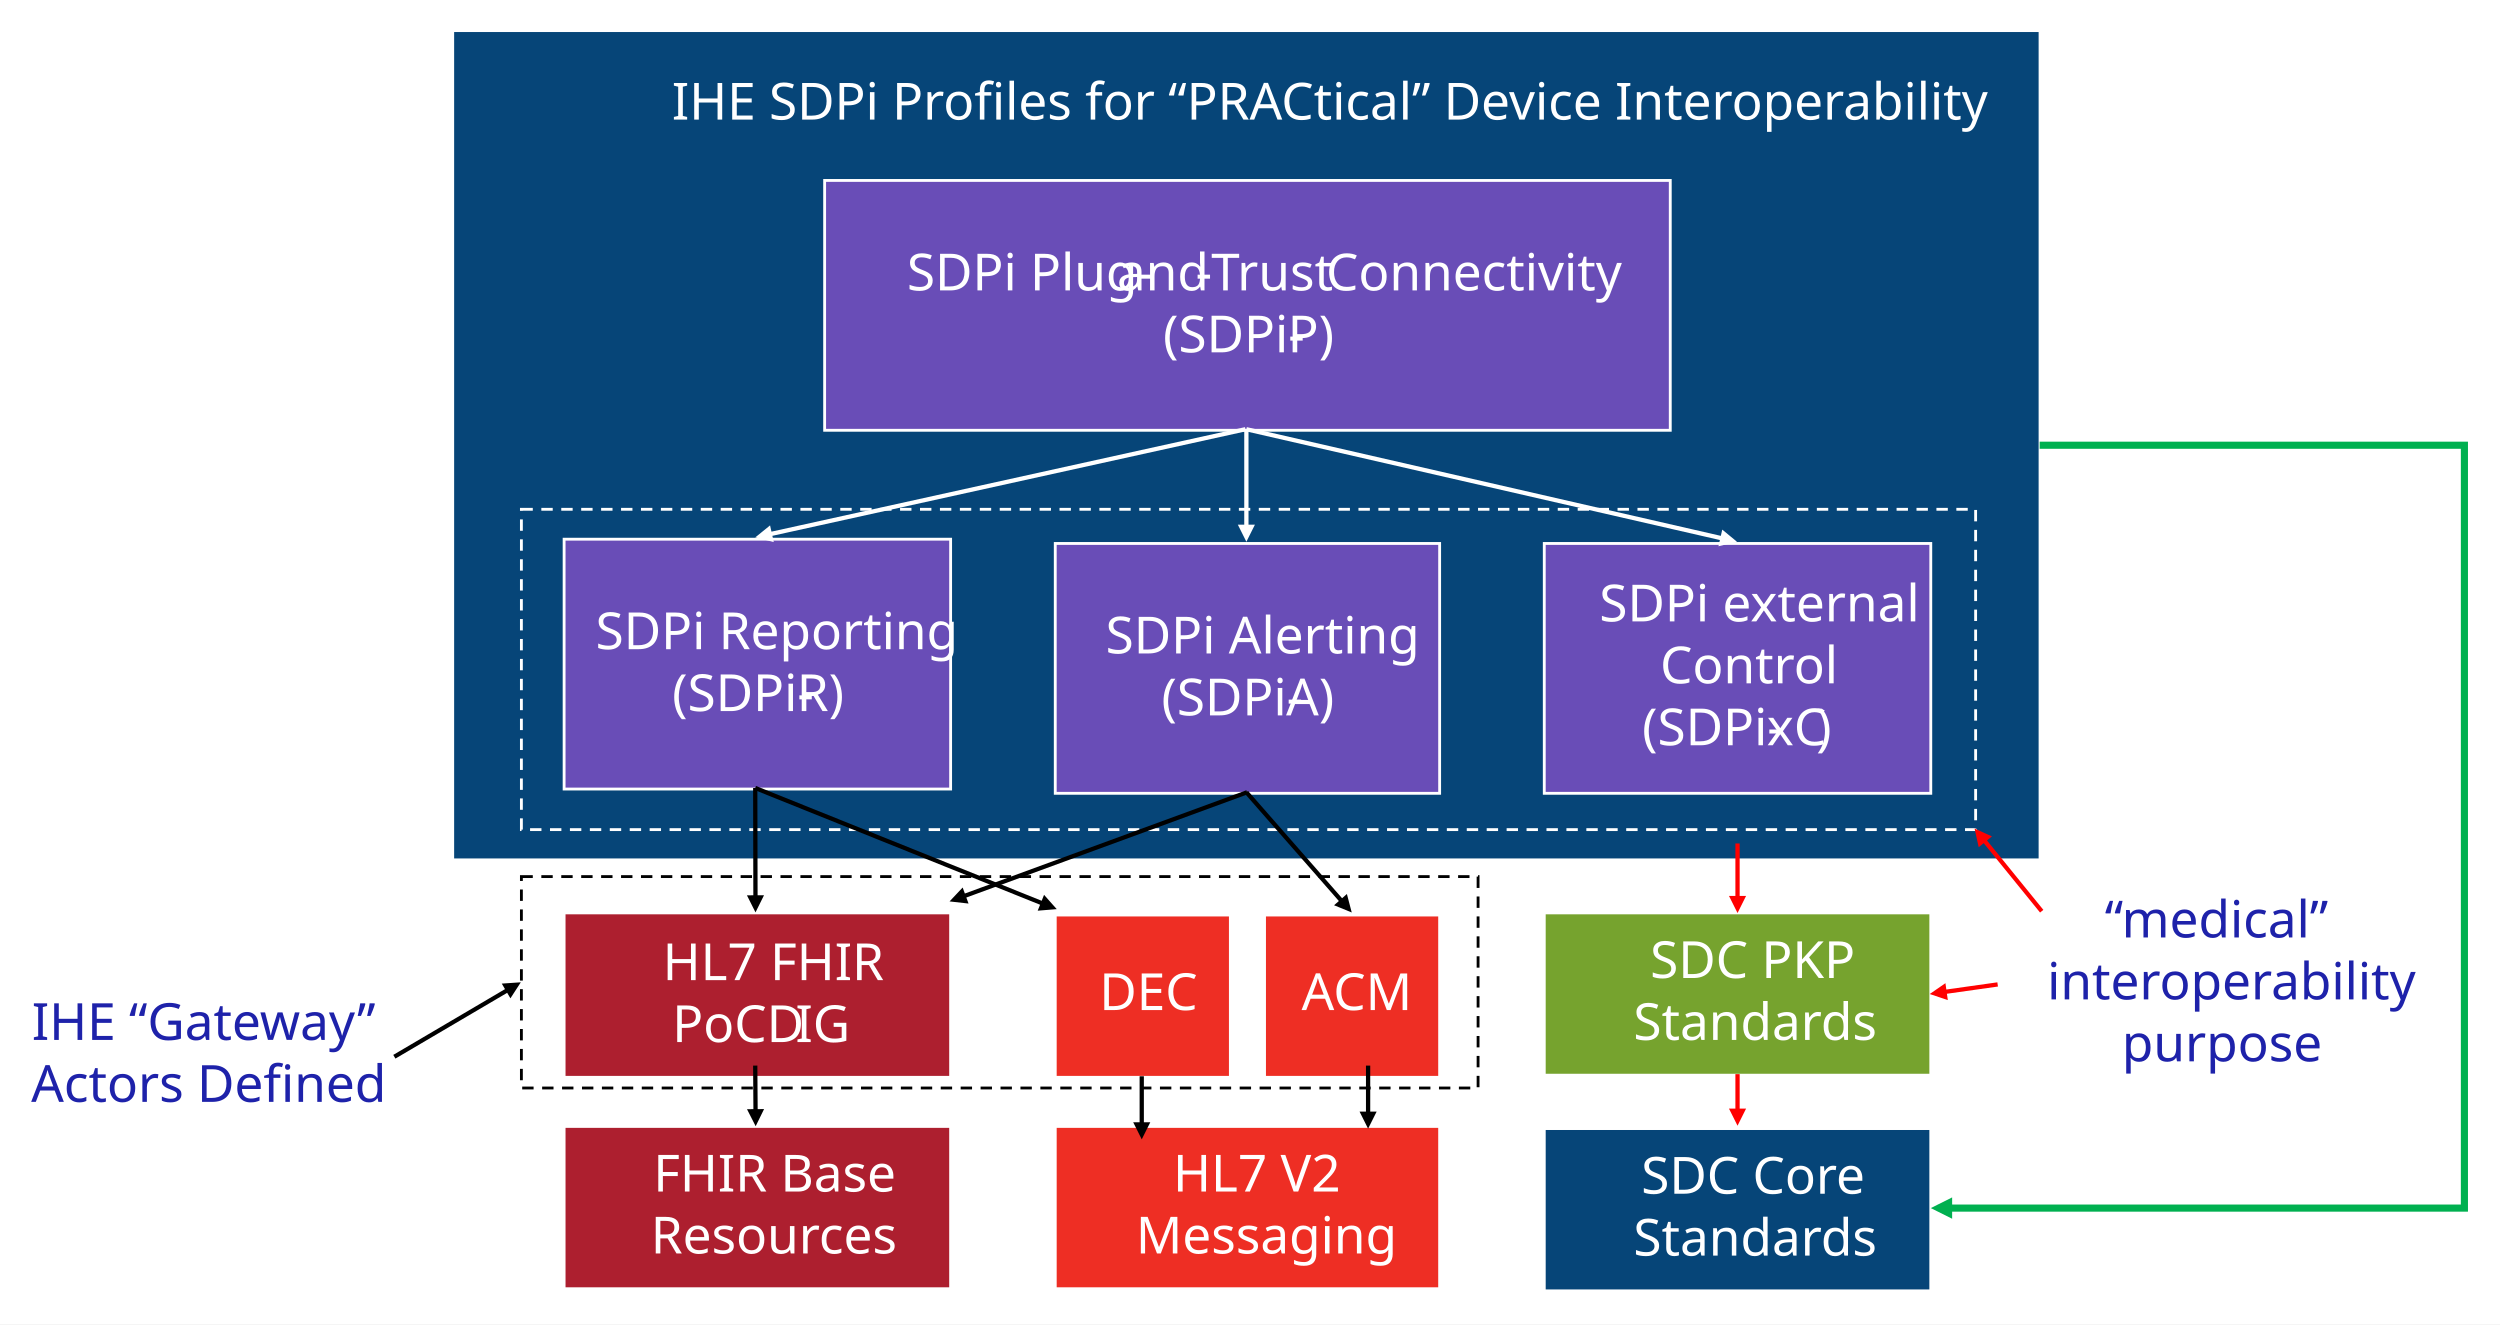
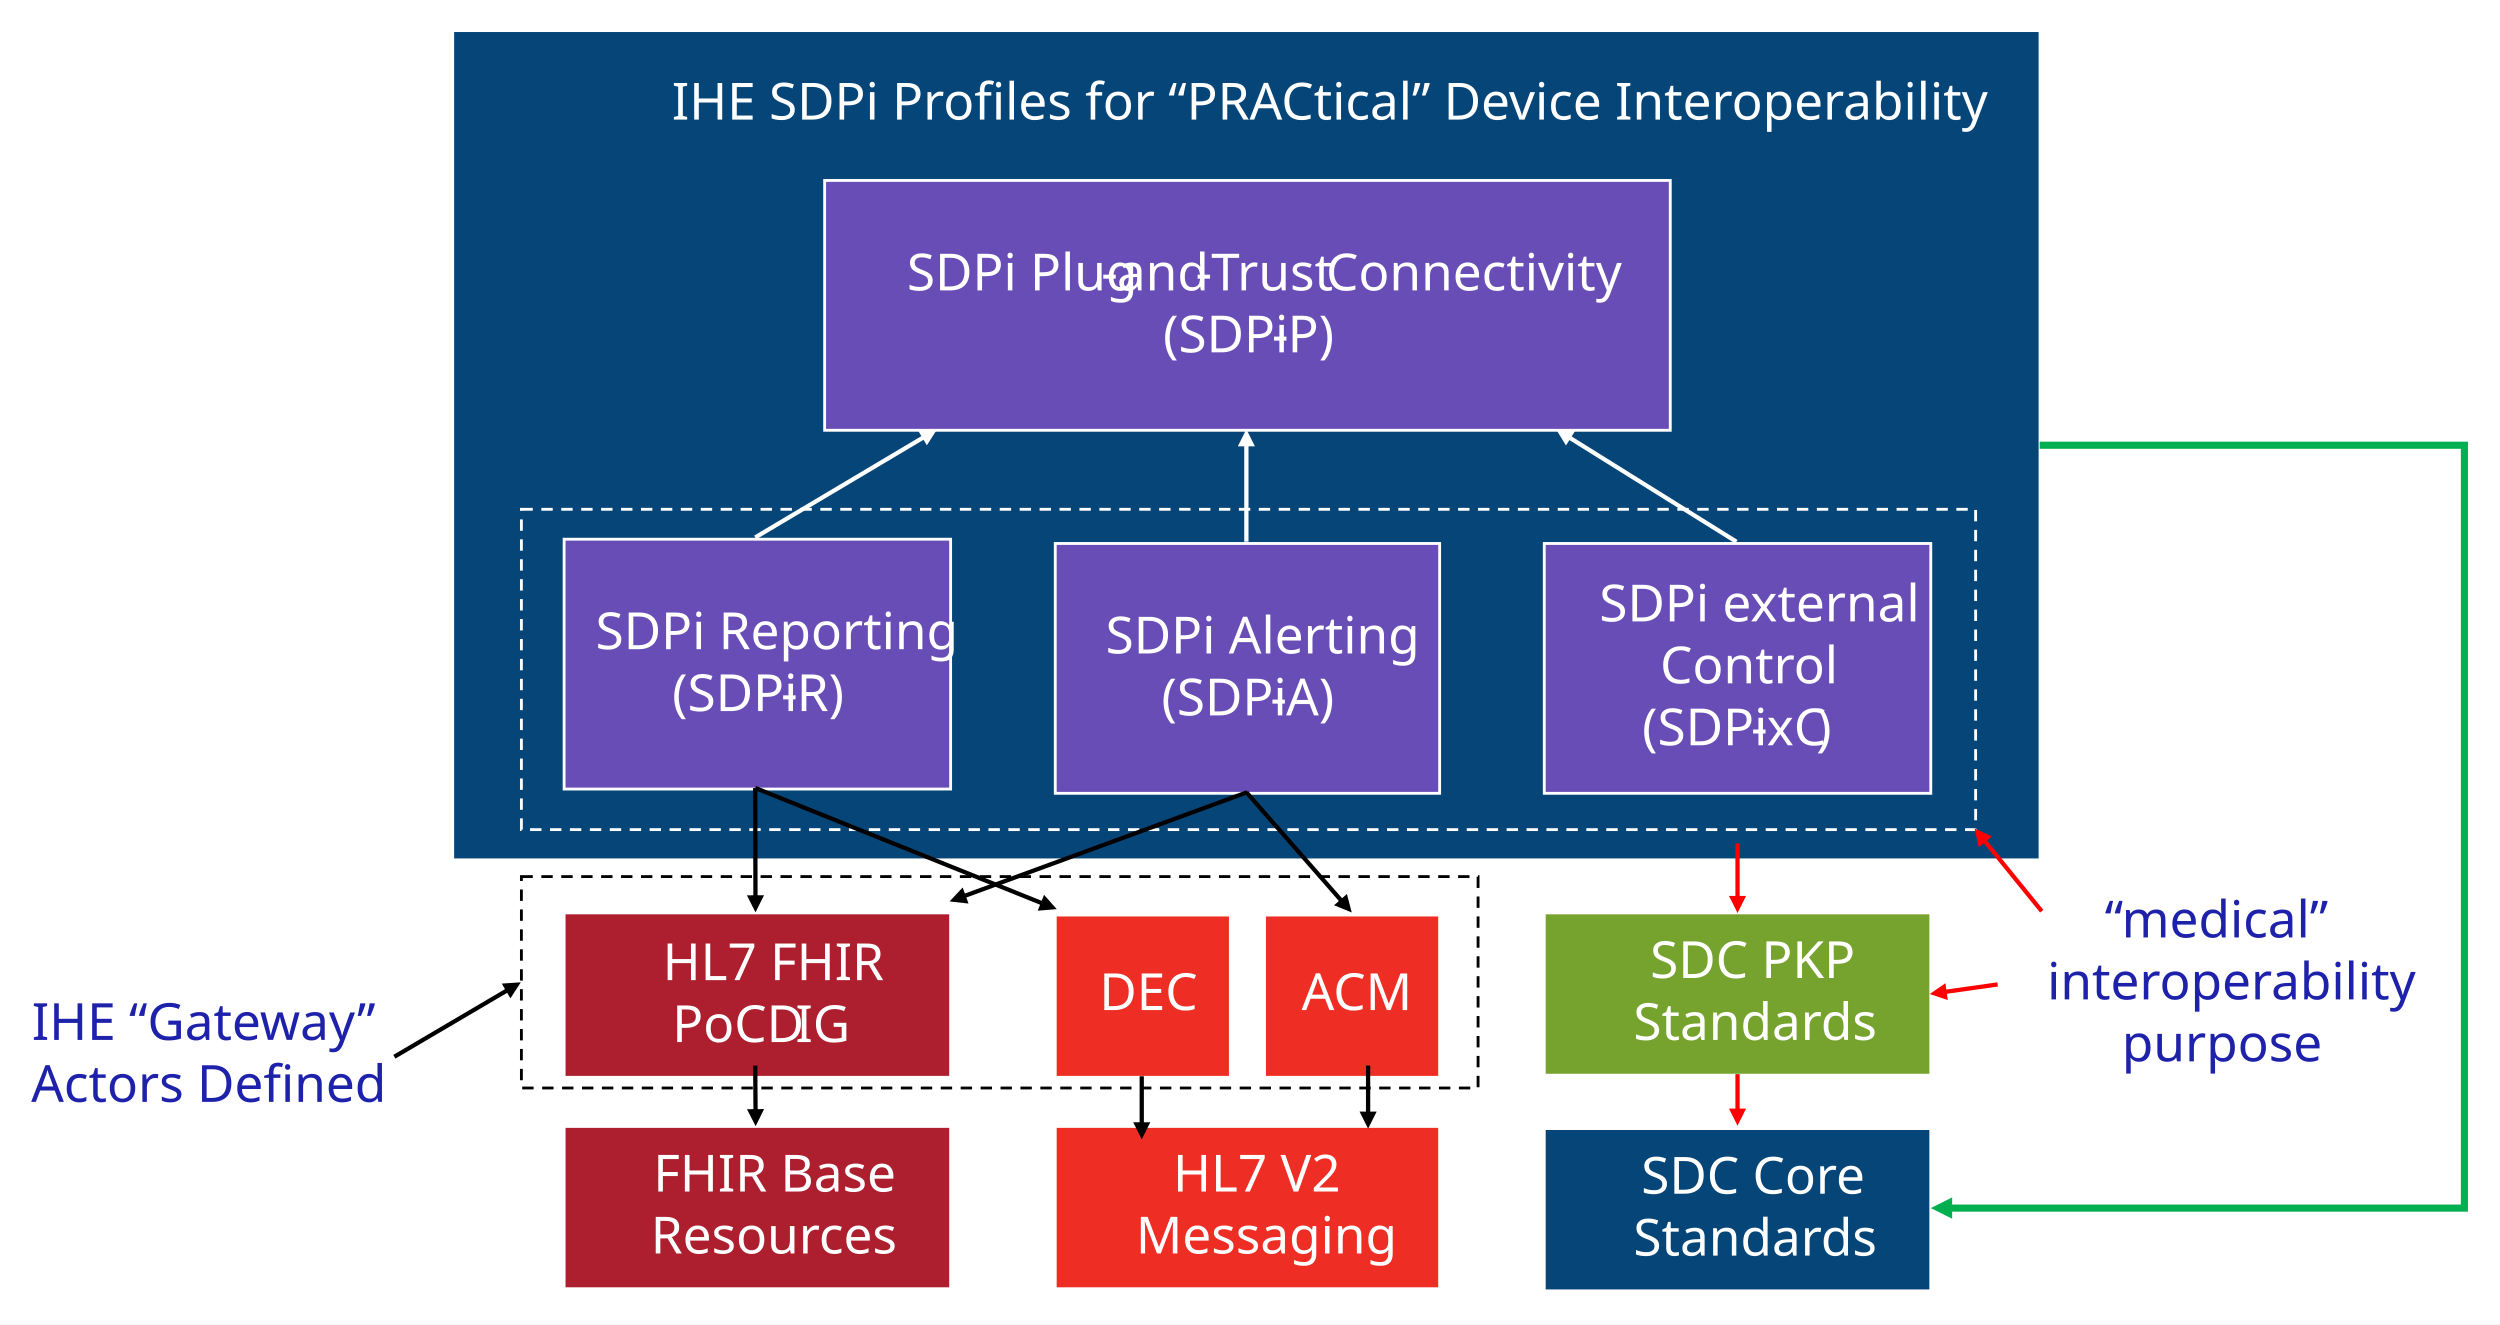
- <svg xmlns="http://www.w3.org/2000/svg" width="1170.728" height="620.167" overflow="hidden" version="1.1" id="svg145">
+ <svg xmlns="http://www.w3.org/2000/svg" width="1170.728" height="620.167" overflow="hidden" version="1.1" id="svg155">
  <defs id="defs5">
    <clipPath id="clip0">
      <rect x="0" y="0" width="1280" height="720" id="rect2" />
    </clipPath>
  </defs>
-   <g clip-path="url(#clip0)" id="g143" transform="translate(-56.33166,-70)">
-     <rect style="fill:#ffffff" id="rect215" width="1304.392" height="700.399" x="-4.068" y="27.024" />
+   <g clip-path="url(#clip0)" id="g153" transform="translate(-56.33166,-70)">
+     <rect style="fill:#ffffff" id="rect363" width="1211.47" height="651.615" x="40.07" y="54.9" />
    <rect x="269" y="85" width="742" height="387" fill="#064578" id="rect9" />
    <text fill="#ffffff" font-family="Calibri, Calibri_MSFontService, sans-serif" font-weight="400" font-size="24px" transform="translate(370.957,126)" id="text11">IHE SDPi Profiles for “PRACtical” Device Interoperability</text>
    <rect x="442.5" y="154.5" width="396" height="117" stroke="#ffffff" stroke-width="1.333" stroke-miterlimit="8" fill="#694db7" id="rect13" />
-     <text fill="#ffffff" font-family="Calibri, Calibri_MSFontService, sans-serif" font-weight="400" font-size="24px" transform="translate(481.043,206)" id="text27">SDPi Plug-<tspan font-size="24px" x="98.333" y="0" id="tspan15">and</tspan>
-       <tspan font-size="24px" x="135.167" y="0" id="tspan17">-</tspan>
-       <tspan font-size="24px" x="142.5" y="0" id="tspan19">Trust</tspan>
-       <tspan font-size="24px" x="196.247" y="0" id="tspan21">Connectivity</tspan>
-       <tspan font-size="24px" x="119.953" y="29" id="tspan23">(SDPi</tspan>-<tspan font-size="24px" x="178.287" y="29" id="tspan25">P)</tspan>
-     </text>
-     <rect x="779.5" y="324.5" width="181" height="117" stroke="#ffffff" stroke-width="1.333" stroke-miterlimit="8" fill="#694db7" id="rect29" />
-     <text fill="#ffffff" font-family="Calibri, Calibri_MSFontService, sans-serif" font-weight="400" font-size="24px" transform="translate(805.278,361)" id="text39">SDPi external <tspan font-size="24px" x="28.447" y="29" id="tspan31">Control</tspan>
-       <tspan font-size="24px" x="20.06" y="58" id="tspan33">(SDPi</tspan>-<tspan font-size="24px" x="78.393" y="58" id="tspan35">xC</tspan>
-       <tspan font-size="24px" x="101.56" y="58" id="tspan37">)</tspan>
-     </text>
-     <rect x="320.5" y="322.5" width="181" height="117" stroke="#ffffff" stroke-width="1.333" stroke-miterlimit="8" fill="#694db7" id="rect41" />
-     <text fill="#ffffff" font-family="Calibri, Calibri_MSFontService, sans-serif" font-weight="400" font-size="24px" transform="translate(335.238,374)" id="text47">SDPi Reporting<tspan font-size="24px" x="35.873" y="29" id="tspan43">(SDPi</tspan>-<tspan font-size="24px" x="94.207" y="29" id="tspan45">R)</tspan>
-     </text>
-     <rect x="550.5" y="324.5" width="180" height="117" stroke="#ffffff" stroke-width="1.333" stroke-miterlimit="8" fill="#694db7" id="rect49" />
-     <text fill="#ffffff" font-family="Calibri, Calibri_MSFontService, sans-serif" font-weight="400" font-size="24px" transform="translate(574.083,376)" id="text55">SDPi Alerting<tspan font-size="24px" x="26.167" y="29" id="tspan51">(SDPi</tspan>-<tspan font-size="24px" x="84.5" y="29" id="tspan53">A)</tspan>
-     </text>
-     <rect x="300.5" y="308.5" width="681" height="150" stroke="#ffffff" stroke-width="1.333" stroke-miterlimit="8" stroke-dasharray="5.333, 4" fill="none" id="rect57" />
-     <path d="m 640.224,270.025 223.256,51.212 -0.447,1.95 -223.257,-51.212 z m 222.628,47.99 6.903,5.688 -8.692,2.11 z" fill="#ffffff" id="path59" />
-     <path d="m 641,271 v 46.036 h -2 V 271 Z m 3,44.703 -4,8 -4,-8 z" fill="#ffffff" id="path61" />
-     <path d="M 0.216,-0.976 223.261,48.256 222.83,50.209 -0.216,0.976 Z M 222.606,45.039 l 6.949,5.63 -8.674,2.182 z" fill="#ffffff" transform="matrix(-1,0,0,1,639.555,271)" id="path63" />
-     <path d="m 1011.67,497.34 -27.243,-33.535 1.552,-1.261 27.241,33.535 z M 982.939,466.732 981,458 l 8.149,3.688 z" fill="#ff0000" id="path65" />
-     <text fill="#1e22aa" font-family="Calibri, Calibri_MSFontService, sans-serif" font-weight="400" font-size="24px" transform="translate(1041.98,509)" id="text71">“medical” <tspan font-size="24px" x="-27" y="29" id="tspan67">interoperability</tspan>
-       <tspan font-size="24px" x="7.987" y="58" id="tspan69">purpose</tspan>
-     </text>
-     <rect x="320.5" y="497.5" width="181" height="77" stroke="#ffffff" stroke-width="1.333" stroke-miterlimit="8" fill="#ad1f2f" id="rect73" />
-     <text fill="#ffffff" font-family="Calibri, Calibri_MSFontService, sans-serif" font-weight="400" font-size="24px" transform="translate(366.653,529)" id="text79">HL7 FHIR <tspan font-size="24px" x="4.487" y="29" id="tspan75">PoCD</tspan>
-       <tspan font-size="24px" x="62.173" y="29" id="tspan77">IG</tspan>
-     </text>
-     <rect x="320.5" y="597.5" width="181" height="76" stroke="#ffffff" stroke-width="1.333" stroke-miterlimit="8" fill="#ad1f2f" id="rect81" />
-     <text fill="#ffffff" font-family="Calibri, Calibri_MSFontService, sans-serif" font-weight="400" font-size="24px" transform="translate(362.274,628)" id="text85">FHIR Base <tspan font-size="24px" x="-1.193" y="29" id="tspan83">Resources</tspan>
-     </text>
-     <rect x="779.5" y="497.5" width="181" height="76" stroke="#ffffff" stroke-width="1.333" stroke-miterlimit="8" fill="#76a32e" id="rect87" />
-     <text fill="#ffffff" font-family="Calibri, Calibri_MSFontService, sans-serif" font-weight="400" font-size="24px" transform="translate(829.084,528)" id="text91">SDC PKP <tspan font-size="24px" x="-7.853" y="29" id="tspan89">Standards</tspan>
-     </text>
-     <rect x="779.5" y="598.5" width="181" height="76" stroke="#ffffff" stroke-width="1.333" stroke-miterlimit="8" fill="#064578" id="rect93" />
-     <text fill="#ffffff" font-family="Calibri, Calibri_MSFontService, sans-serif" font-weight="400" font-size="24px" transform="translate(824.911,629)" id="text97">SDC Core <tspan font-size="24px" x="-3.68" y="29" id="tspan95">Standards</tspan>
-     </text>
-     <rect x="550.5" y="498.5" width="82" height="76" stroke="#ffffff" stroke-width="1.333" stroke-miterlimit="8" fill="#ee2e24" id="rect99" />
-     <text fill="#ffffff" font-family="Calibri, Calibri_MSFontService, sans-serif" font-weight="400" font-size="24px" transform="translate(571.136,543)" id="text101">DEC</text>
-     <rect x="550.5" y="597.5" width="180" height="76" stroke="#ffffff" stroke-width="1.333" stroke-miterlimit="8" fill="#ee2e24" id="rect103" />
-     <text fill="#ffffff" font-family="Calibri, Calibri_MSFontService, sans-serif" font-weight="400" font-size="24px" transform="translate(605.663,628)" id="text107">HL7 V2 <tspan font-size="24px" x="-17.413" y="29" id="tspan105">Messaging</tspan>
-     </text>
-     <path d="M 0.14,-0.99 25.352,2.571 25.073,4.551 -0.14,0.99 Z M 24.452,-0.586 31.814,4.493 23.333,7.335 Z" fill="#ff0000" transform="matrix(-1,0,0,1,991.814,531)" id="path109" />
-     <path d="m 871,465 v 25.896 h -2 V 465 Z m 3,24.562 -4,8.001 -4,-8 z" fill="#ff0000" id="path111" />
-     <path d="m 871,573 v 17.496 h -2 V 573 Z m 3,16.163 -4,8 -4,-8 z" fill="#ff0000" id="path113" />
-     <path d="M 1,-3.55262e-6 1,22.885 -1,22.885 -1,3.55262e-6 Z M 4,21.552 l -4,8 -4,-8 z" transform="matrix(-1,0,0,1,591,574)" id="path115" />
-     <path d="m 411,568.993 0.152,21.731 -2,0.014 L 409,569.007 Z m 3.143,20.377 -3.944,8.028 -4.056,-7.972 z" id="path117" />
-     <rect x="648.5" y="498.5" width="82" height="76" stroke="#ffffff" stroke-width="1.333" stroke-miterlimit="8" fill="#ee2e24" id="rect119" />
-     <text fill="#ffffff" font-family="Calibri, Calibri_MSFontService, sans-serif" font-weight="400" font-size="24px" transform="translate(665.84,543)" id="text121">ACM</text>
-     <path d="M 1,-3.55262e-6 1,22.885 -1,22.885 -1,3.55262e-6 Z M 4,21.552 l -4,8 -4,-8 z" transform="matrix(-1,0,0,1,697,569)" id="path123" />
-     <path d="m 640.752,440.341 44.943,51.289 -1.504,1.318 -44.943,-51.289 z m 46.321,48.309 2.263,8.653 -8.28,-3.38 z" id="path125" />
-     <path d="m 410.373,438.072 135.002,54.255 -0.746,1.855 -135.002,-54.254 z m 134.883,50.974 5.932,6.695 -8.915,0.728 z" id="path127" />
-     <path d="m 411,438.998 0.111,51.59 -2,0.005 L 409,439.002 Z m 3.108,50.251 -3.982,8.008 -4.017,-7.991 z" id="path129" />
-     <path d="M 0,1.667 H -198.904 L -197.237,0 v 357.232 l -1.667,-1.667 H 42.656 v 3.334 H -200.57 V -1.667 H 0 Z m 40.989,350.565 10,5 -10,5 z" fill="#00b050" transform="matrix(-1,0,0,1,1011.49,278.5)" id="path131" />
-     <path d="M 0.344,-0.939 133.422,47.891 132.733,49.768 -0.344,0.939 Z M 133.203,44.615 l 6.133,6.511 -8.888,0.999 z" transform="matrix(-1,0,0,1,640.336,441)" id="path133" />
-     <rect x="300.5" y="480.5" width="448" height="99" stroke="#000000" stroke-width="1.333" stroke-miterlimit="8" stroke-dasharray="5.333, 4" fill="none" id="rect135" />
-     <text fill="#1e22aa" font-family="Calibri, Calibri_MSFontService, sans-serif" font-weight="400" font-size="24px" transform="translate(71.2415,557)" id="text139">IHE “Gateway” <tspan font-size="24px" x="-0.32" y="29" id="tspan137">Actors Defined</tspan>
-     </text>
-     <path d="M 0.507,-0.862 53.986,30.617 52.972,32.341 -0.507,0.862 Z M 54.359,27.355 l 4.865,7.505 -8.923,-0.611 z" transform="matrix(1,0,0,-1,241,564.861)" id="path141" />
+     <text fill="#ffffff" font-family="Calibri, Calibri_MSFontService, sans-serif" font-weight="400" font-size="24px" transform="translate(481.043,206)" id="text15">SDPi Plug</text>
+     <text fill="#ffffff" font-family="Calibri, Calibri_MSFontService, sans-serif" font-weight="400" font-size="24px" transform="translate(572.043,206)" id="text17">-</text>
+     <text fill="#ffffff" font-family="Calibri, Calibri_MSFontService, sans-serif" font-weight="400" font-size="24px" transform="translate(579.377,206)" id="text19">and</text>
+     <text fill="#ffffff" font-family="Calibri, Calibri_MSFontService, sans-serif" font-weight="400" font-size="24px" transform="translate(616.21,206)" id="text21">-</text>
+     <text fill="#ffffff" font-family="Calibri, Calibri_MSFontService, sans-serif" font-weight="400" font-size="24px" transform="translate(623.543,206)" id="text23">Trust</text>
+     <text fill="#ffffff" font-family="Calibri, Calibri_MSFontService, sans-serif" font-weight="400" font-size="24px" transform="translate(677.29,206)" id="text25">Connectivity</text>
+     <text fill="#ffffff" font-family="Calibri, Calibri_MSFontService, sans-serif" font-weight="400" font-size="24px" transform="translate(600.997,235)" id="text27">(SDPi</text>
+     <text fill="#ffffff" font-family="Calibri, Calibri_MSFontService, sans-serif" font-weight="400" font-size="24px" transform="translate(651.997,235)" id="text29">-</text>
+     <text fill="#ffffff" font-family="Calibri, Calibri_MSFontService, sans-serif" font-weight="400" font-size="24px" transform="translate(659.33,235)" id="text31">P)</text>
+     <rect x="779.5" y="324.5" width="181" height="117" stroke="#ffffff" stroke-width="1.333" stroke-miterlimit="8" fill="#694db7" id="rect33" />
+     <text fill="#ffffff" font-family="Calibri, Calibri_MSFontService, sans-serif" font-weight="400" font-size="24px" transform="translate(805.278,361)" id="text35">SDPi external</text>
+     <text fill="#ffffff" font-family="Calibri, Calibri_MSFontService, sans-serif" font-weight="400" font-size="24px" transform="translate(833.725,390)" id="text37">Control</text>
+     <text fill="#ffffff" font-family="Calibri, Calibri_MSFontService, sans-serif" font-weight="400" font-size="24px" transform="translate(825.338,419)" id="text39">(SDPi</text>
+     <text fill="#ffffff" font-family="Calibri, Calibri_MSFontService, sans-serif" font-weight="400" font-size="24px" transform="translate(876.338,419)" id="text41">-</text>
+     <text fill="#ffffff" font-family="Calibri, Calibri_MSFontService, sans-serif" font-weight="400" font-size="24px" transform="translate(883.671,419)" id="text43">xC</text>
+     <text fill="#ffffff" font-family="Calibri, Calibri_MSFontService, sans-serif" font-weight="400" font-size="24px" transform="translate(906.838,419)" id="text45">)</text>
+     <rect x="320.5" y="322.5" width="181" height="117" stroke="#ffffff" stroke-width="1.333" stroke-miterlimit="8" fill="#694db7" id="rect47" />
+     <text fill="#ffffff" font-family="Calibri, Calibri_MSFontService, sans-serif" font-weight="400" font-size="24px" transform="translate(335.238,374)" id="text49">SDPi Reporting</text>
+     <text fill="#ffffff" font-family="Calibri, Calibri_MSFontService, sans-serif" font-weight="400" font-size="24px" transform="translate(371.111,403)" id="text51">(SDPi</text>
+     <text fill="#ffffff" font-family="Calibri, Calibri_MSFontService, sans-serif" font-weight="400" font-size="24px" transform="translate(422.111,403)" id="text53">-</text>
+     <text fill="#ffffff" font-family="Calibri, Calibri_MSFontService, sans-serif" font-weight="400" font-size="24px" transform="translate(429.444,403)" id="text55">R)</text>
+     <rect x="550.5" y="324.5" width="180" height="117" stroke="#ffffff" stroke-width="1.333" stroke-miterlimit="8" fill="#694db7" id="rect57" />
+     <text fill="#ffffff" font-family="Calibri, Calibri_MSFontService, sans-serif" font-weight="400" font-size="24px" transform="translate(574.083,376)" id="text59">SDPi Alerting</text>
+     <text fill="#ffffff" font-family="Calibri, Calibri_MSFontService, sans-serif" font-weight="400" font-size="24px" transform="translate(600.25,405)" id="text61">(SDPi</text>
+     <text fill="#ffffff" font-family="Calibri, Calibri_MSFontService, sans-serif" font-weight="400" font-size="24px" transform="translate(651.25,405)" id="text63">-</text>
+     <text fill="#ffffff" font-family="Calibri, Calibri_MSFontService, sans-serif" font-weight="400" font-size="24px" transform="translate(658.583,405)" id="text65">A)</text>
+     <rect x="300.5" y="308.5" width="681" height="150" stroke="#ffffff" stroke-width="1.333" stroke-miterlimit="8" stroke-dasharray="5.333, 4" fill="none" id="rect67" />
+     <path d="m 791.186,273.68 78.84,49.174 -1.059,1.697 -78.84,-49.174 z m -1.515,4.948 L 785,271 l 8.905,0.84 z" fill="#ffffff" id="path69" />
+     <path d="m 641,277.667 v 46.036 h -2 v -46.036 z m -5,1.333 4,-8 4,8 z" fill="#ffffff" id="path71" />
+     <path d="M 6.241,2.548 85.707,49.81 84.685,51.529 5.219,4.267 Z M 4.831,7.527 0,0 8.921,0.651 Z" fill="#ffffff" transform="matrix(-1,0,0,1,495.196,271)" id="path73" />
+     <path d="m 1011.67,497.34 -27.243,-33.535 1.552,-1.261 27.241,33.535 z M 982.939,466.732 981,458 l 8.149,3.688 z" fill="#ff0000" id="path75" />
+     <text fill="#1e22aa" font-family="Calibri, Calibri_MSFontService, sans-serif" font-weight="400" font-size="24px" transform="translate(1041.98,509)" id="text77">“medical”</text>
+     <text fill="#1e22aa" font-family="Calibri, Calibri_MSFontService, sans-serif" font-weight="400" font-size="24px" transform="translate(1014.98,538)" id="text79">interoperability</text>
+     <text fill="#1e22aa" font-family="Calibri, Calibri_MSFontService, sans-serif" font-weight="400" font-size="24px" transform="translate(1049.97,567)" id="text81">purpose</text>
+     <rect x="320.5" y="497.5" width="181" height="77" stroke="#ffffff" stroke-width="1.333" stroke-miterlimit="8" fill="#ad1f2f" id="rect83" />
+     <text fill="#ffffff" font-family="Calibri, Calibri_MSFontService, sans-serif" font-weight="400" font-size="24px" transform="translate(366.653,529)" id="text85">HL7 FHIR</text>
+     <text fill="#ffffff" font-family="Calibri, Calibri_MSFontService, sans-serif" font-weight="400" font-size="24px" transform="translate(371.14,558)" id="text87">PoCD</text>
+     <text fill="#ffffff" font-family="Calibri, Calibri_MSFontService, sans-serif" font-weight="400" font-size="24px" transform="translate(428.827,558)" id="text89">IG</text>
+     <rect x="320.5" y="597.5" width="181" height="76" stroke="#ffffff" stroke-width="1.333" stroke-miterlimit="8" fill="#ad1f2f" id="rect91" />
+     <text fill="#ffffff" font-family="Calibri, Calibri_MSFontService, sans-serif" font-weight="400" font-size="24px" transform="translate(362.274,628)" id="text93">FHIR Base</text>
+     <text fill="#ffffff" font-family="Calibri, Calibri_MSFontService, sans-serif" font-weight="400" font-size="24px" transform="translate(361.081,657)" id="text95">Resources</text>
+     <rect x="779.5" y="497.5" width="181" height="76" stroke="#ffffff" stroke-width="1.333" stroke-miterlimit="8" fill="#76a32e" id="rect97" />
+     <text fill="#ffffff" font-family="Calibri, Calibri_MSFontService, sans-serif" font-weight="400" font-size="24px" transform="translate(829.084,528)" id="text99">SDC PKP</text>
+     <text fill="#ffffff" font-family="Calibri, Calibri_MSFontService, sans-serif" font-weight="400" font-size="24px" transform="translate(821.231,557)" id="text101">Standards</text>
+     <rect x="779.5" y="598.5" width="181" height="76" stroke="#ffffff" stroke-width="1.333" stroke-miterlimit="8" fill="#064578" id="rect103" />
+     <text fill="#ffffff" font-family="Calibri, Calibri_MSFontService, sans-serif" font-weight="400" font-size="24px" transform="translate(824.911,629)" id="text105">SDC Core</text>
+     <text fill="#ffffff" font-family="Calibri, Calibri_MSFontService, sans-serif" font-weight="400" font-size="24px" transform="translate(821.231,658)" id="text107">Standards</text>
+     <rect x="550.5" y="498.5" width="82" height="76" stroke="#ffffff" stroke-width="1.333" stroke-miterlimit="8" fill="#ee2e24" id="rect109" />
+     <text fill="#ffffff" font-family="Calibri, Calibri_MSFontService, sans-serif" font-weight="400" font-size="24px" transform="translate(571.136,543)" id="text111">DEC</text>
+     <rect x="550.5" y="597.5" width="180" height="76" stroke="#ffffff" stroke-width="1.333" stroke-miterlimit="8" fill="#ee2e24" id="rect113" />
+     <text fill="#ffffff" font-family="Calibri, Calibri_MSFontService, sans-serif" font-weight="400" font-size="24px" transform="translate(605.663,628)" id="text115">HL7 V2</text>
+     <text fill="#ffffff" font-family="Calibri, Calibri_MSFontService, sans-serif" font-weight="400" font-size="24px" transform="translate(588.25,657)" id="text117">Messaging</text>
+     <path d="M 0.14,-0.99 25.352,2.571 25.073,4.551 -0.14,0.99 Z M 24.452,-0.586 31.814,4.493 23.333,7.335 Z" fill="#ff0000" transform="matrix(-1,0,0,1,991.814,531)" id="path119" />
+     <path d="m 871,465 v 25.896 h -2 V 465 Z m 3,24.562 -4,8.001 -4,-8 z" fill="#ff0000" id="path121" />
+     <path d="m 871,573 v 17.496 h -2 V 573 Z m 3,16.163 -4,8 -4,-8 z" fill="#ff0000" id="path123" />
+     <path d="M 1,-3.55262e-6 1,22.885 -1,22.885 -1,3.55262e-6 Z M 4,21.552 l -4,8 -4,-8 z" transform="matrix(-1,0,0,1,591,574)" id="path125" />
+     <path d="m 411,568.993 0.152,21.731 -2,0.014 L 409,569.007 Z m 3.143,20.377 -3.944,8.028 -4.056,-7.972 z" id="path127" />
+     <rect x="648.5" y="498.5" width="82" height="76" stroke="#ffffff" stroke-width="1.333" stroke-miterlimit="8" fill="#ee2e24" id="rect129" />
+     <text fill="#ffffff" font-family="Calibri, Calibri_MSFontService, sans-serif" font-weight="400" font-size="24px" transform="translate(665.84,543)" id="text131">ACM</text>
+     <path d="M 1,-3.55262e-6 1,22.885 -1,22.885 -1,3.55262e-6 Z M 4,21.552 l -4,8 -4,-8 z" transform="matrix(-1,0,0,1,697,569)" id="path133" />
+     <path d="m 640.752,440.341 44.943,51.289 -1.504,1.318 -44.943,-51.289 z m 46.321,48.309 2.263,8.653 -8.28,-3.38 z" id="path135" />
+     <path d="m 410.373,438.072 135.002,54.255 -0.746,1.855 -135.002,-54.254 z m 134.883,50.974 5.932,6.695 -8.915,0.728 z" id="path137" />
+     <path d="m 411,438.998 0.111,51.59 -2,0.005 L 409,439.002 Z m 3.108,50.251 -3.982,8.008 -4.017,-7.991 z" id="path139" />
+     <path d="M 0,1.667 H -198.904 L -197.237,0 v 357.232 l -1.667,-1.667 H 42.656 v 3.334 H -200.57 V -1.667 H 0 Z m 40.989,350.565 10,5 -10,5 z" fill="#00b050" transform="matrix(-1,0,0,1,1011.49,278.5)" id="path141" />
+     <path d="M 0.344,-0.939 133.422,47.891 132.733,49.768 -0.344,0.939 Z M 133.203,44.615 l 6.133,6.511 -8.888,0.999 z" transform="matrix(-1,0,0,1,640.336,441)" id="path143" />
+     <rect x="300.5" y="480.5" width="448" height="99" stroke="#000000" stroke-width="1.333" stroke-miterlimit="8" stroke-dasharray="5.333, 4" fill="none" id="rect145" />
+     <text fill="#1e22aa" font-family="Calibri, Calibri_MSFontService, sans-serif" font-weight="400" font-size="24px" transform="translate(71.2415,557)" id="text147">IHE “Gateway”</text>
+     <text fill="#1e22aa" font-family="Calibri, Calibri_MSFontService, sans-serif" font-weight="400" font-size="24px" transform="translate(70.9215,586)" id="text149">Actors Defined</text>
+     <path d="M 0.507,-0.862 53.986,30.617 52.972,32.341 -0.507,0.862 Z M 54.359,27.355 l 4.865,7.505 -8.923,-0.611 z" transform="matrix(1,0,0,-1,241,564.861)" id="path151" />
  </g>
</svg>
